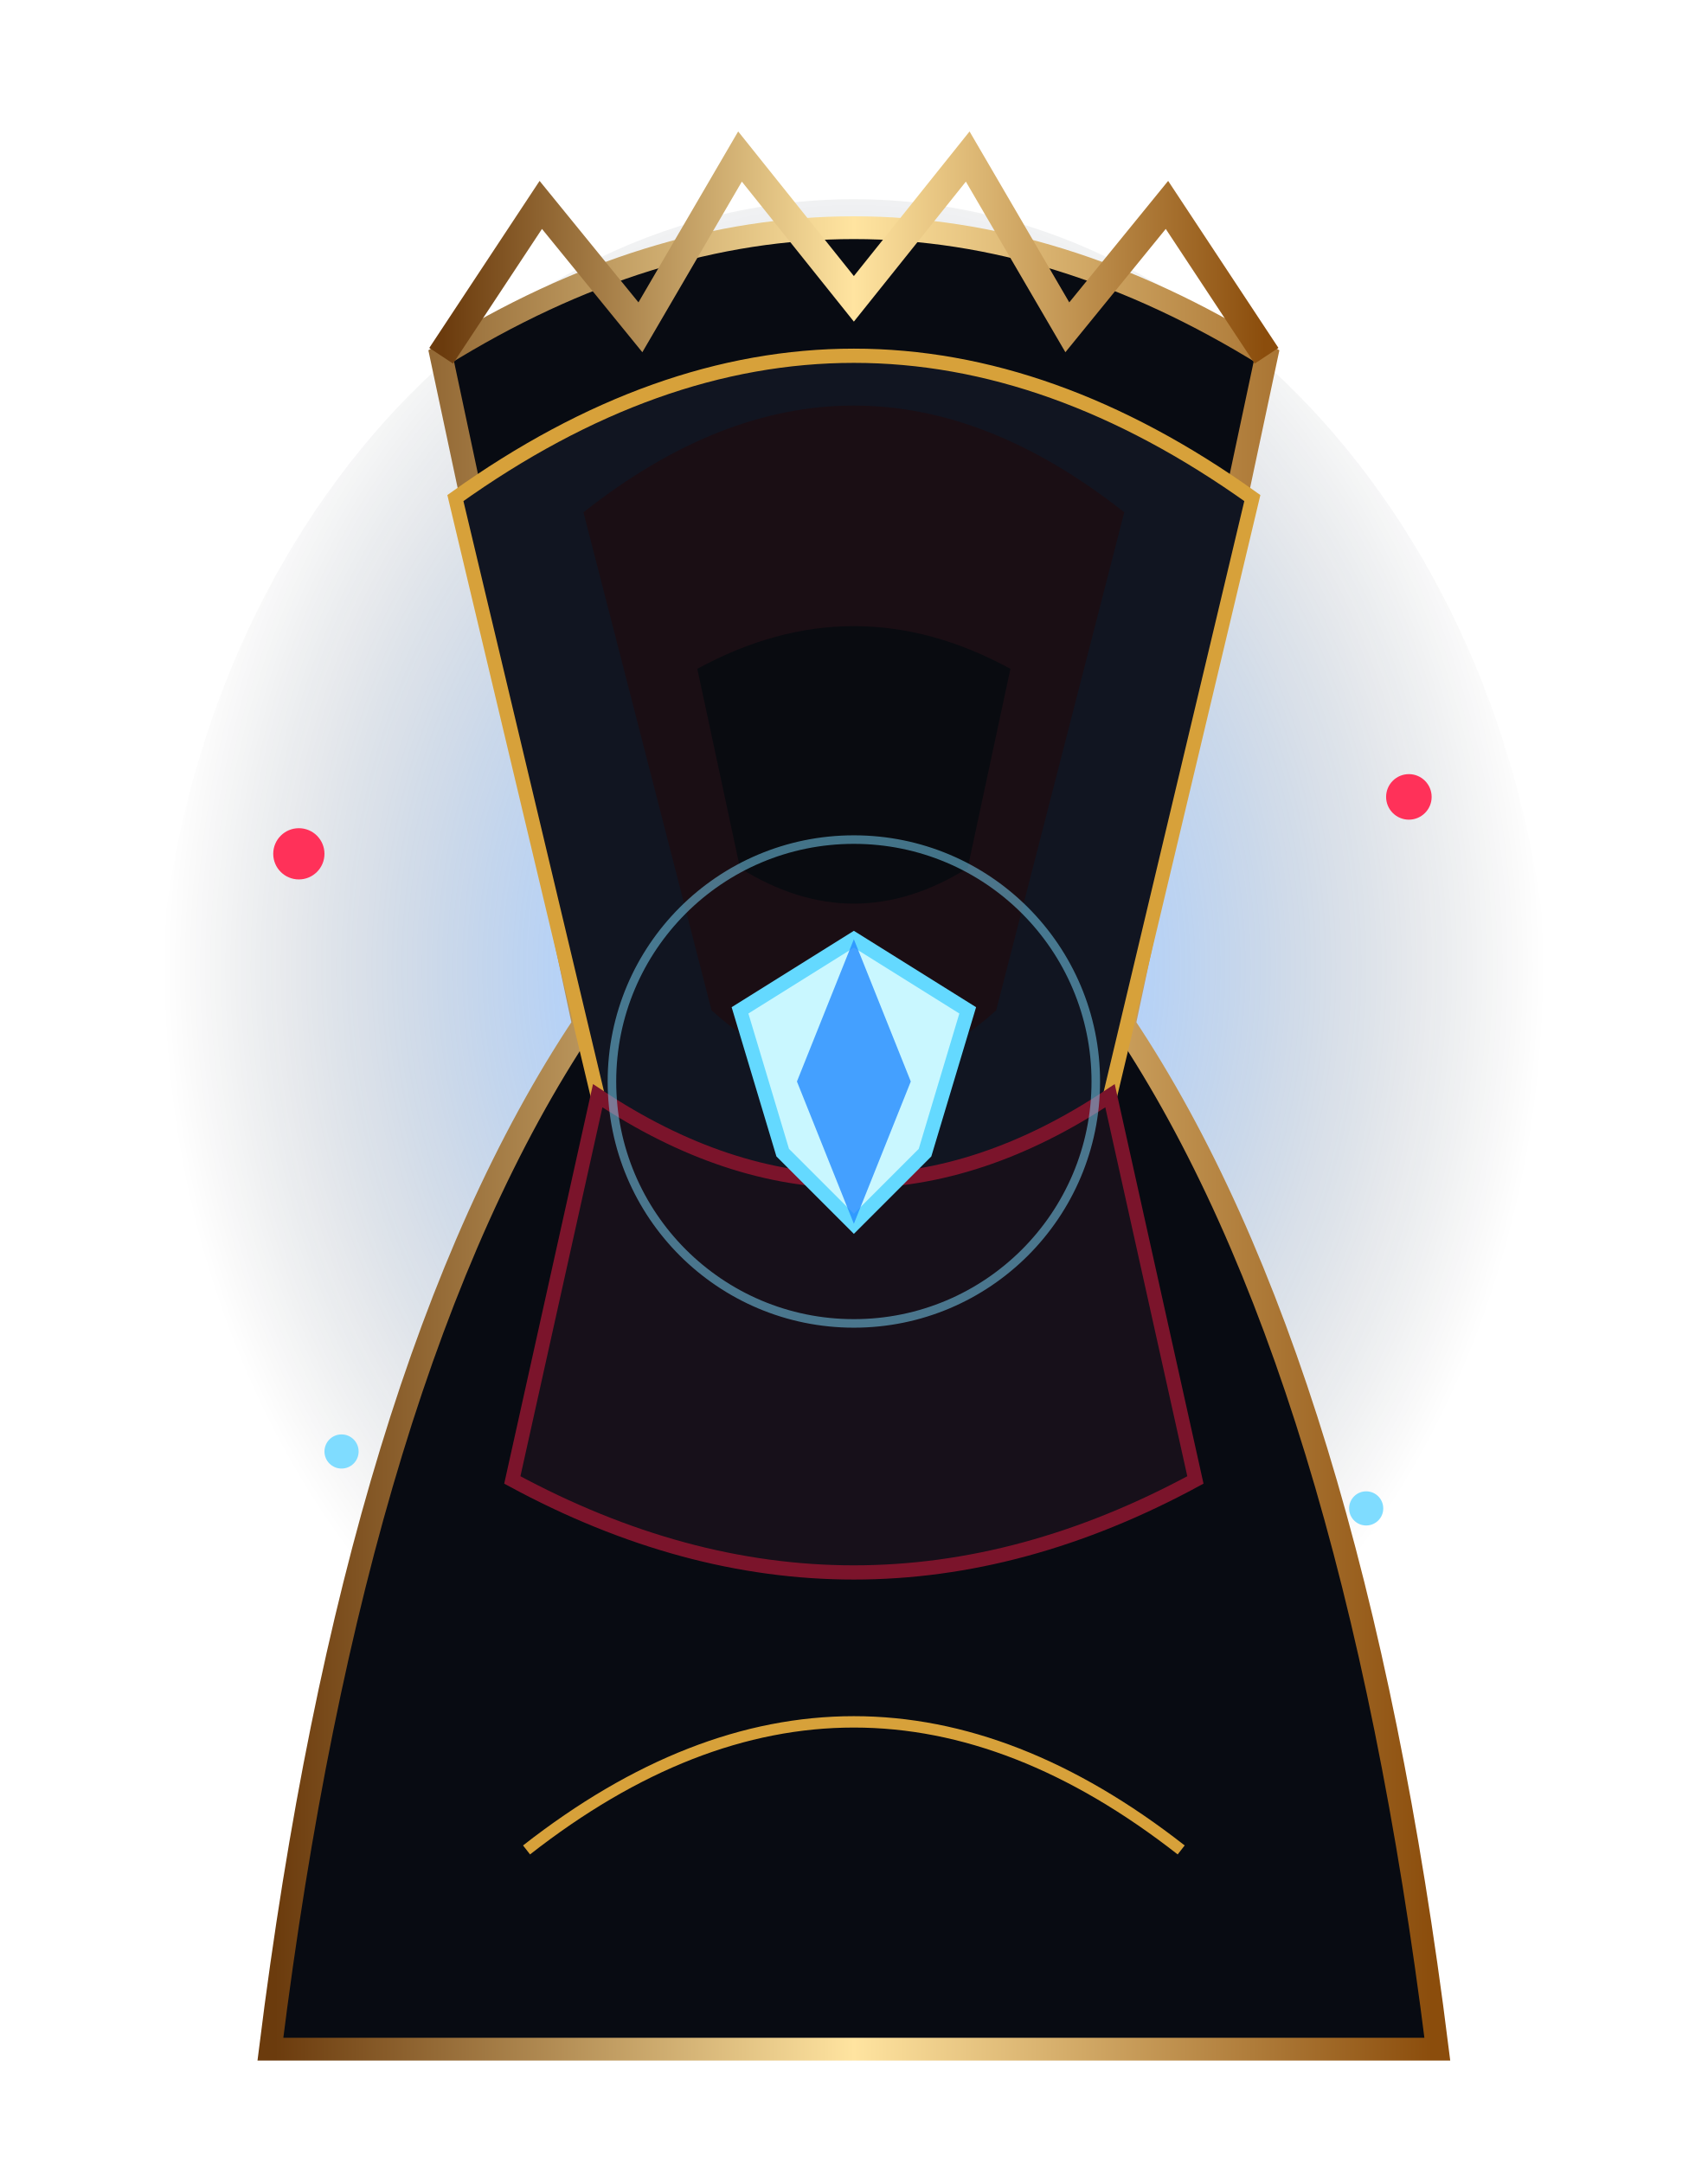
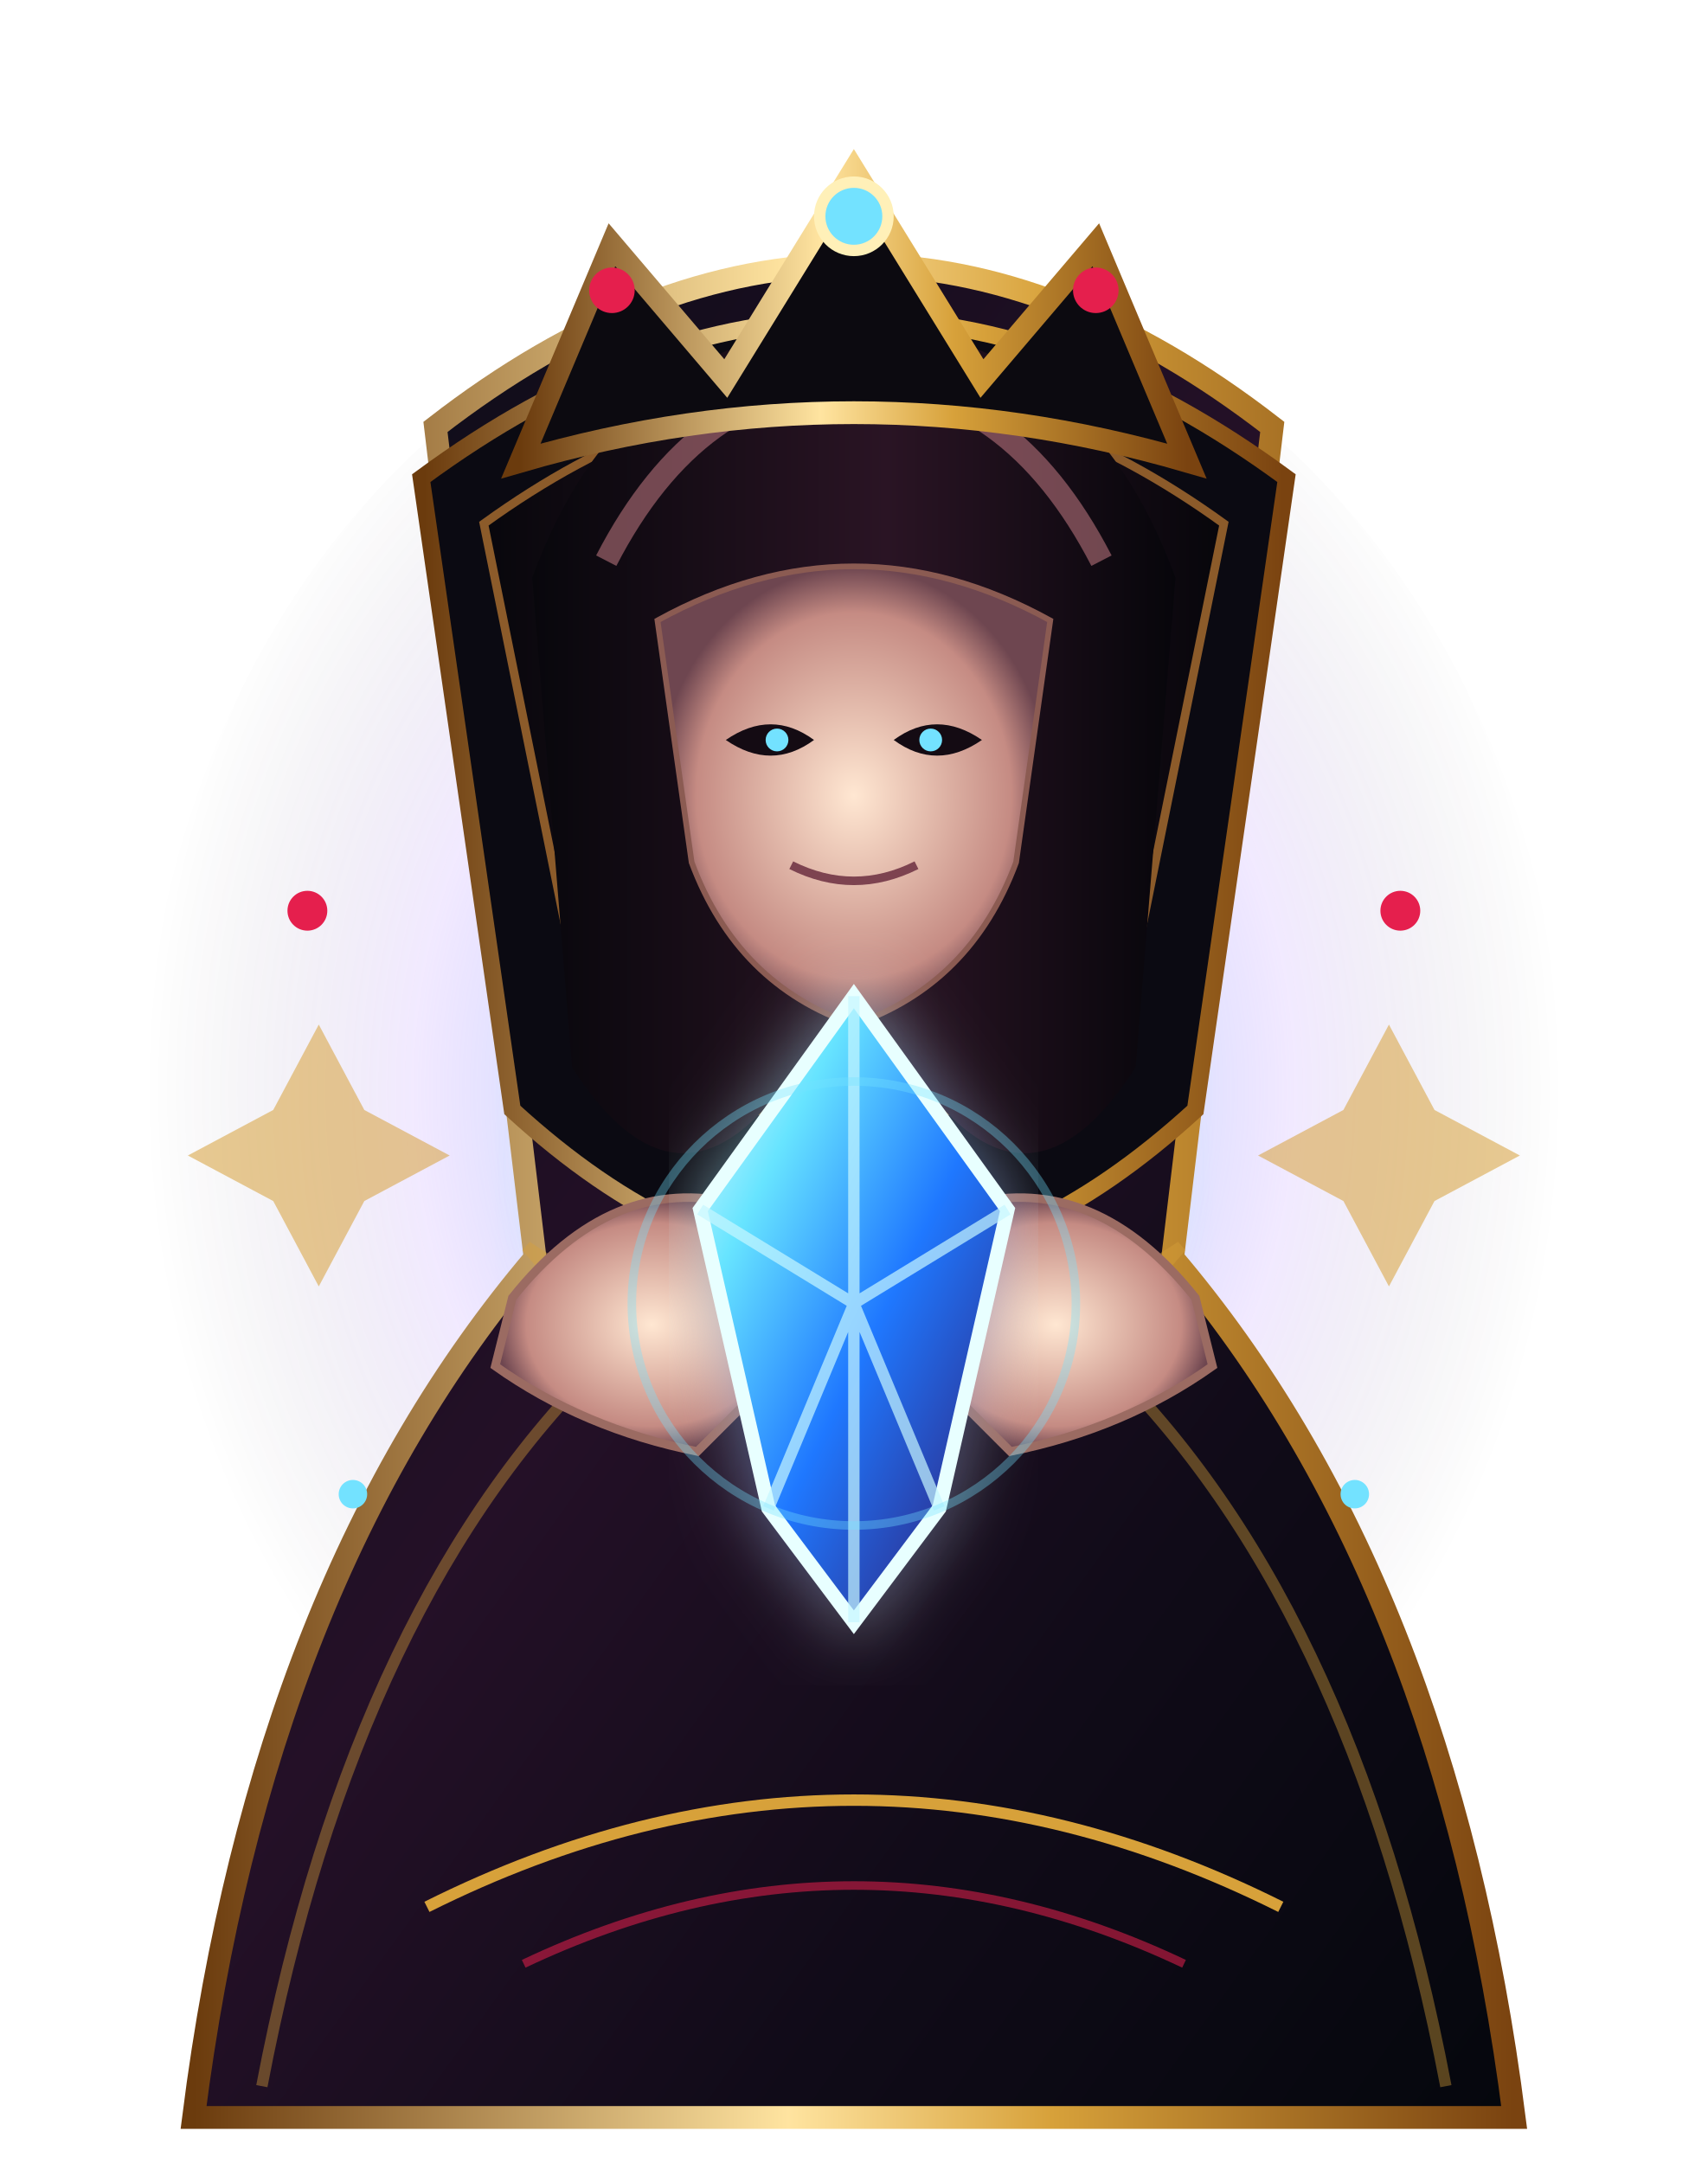
<svg xmlns="http://www.w3.org/2000/svg" viewBox="0 0 600 760">
  <defs>
-     <radialGradient id="a" cx="50%" cy="45%">
-       <stop stop-color="#7bdfff" stop-opacity=".95" />
-       <stop offset=".35" stop-color="#187cff" stop-opacity=".35" />
+     <radialGradient id="a" cx="50%" cy="48%">
+       <stop stop-color="#a9f5ff" stop-opacity=".98" />
+       <stop offset=".22" stop-color="#4bd6ff" stop-opacity=".42" />
+       <stop offset=".62" stop-color="#8d4cff" stop-opacity=".12" />
      <stop offset="1" stop-color="#000" stop-opacity="0" />
    </radialGradient>
-     <linearGradient id="g" x1="0" x2="1">
+     <linearGradient id="robe" x1="0" y1="0" x2="1" y2="1">
+       <stop stop-color="#090b15" />
+       <stop offset=".45" stop-color="#241027" />
+       <stop offset=".72" stop-color="#100b18" />
+       <stop offset="1" stop-color="#05070d" />
+     </linearGradient>
+     <linearGradient id="gold" x1="0" x2="1">
      <stop stop-color="#6b3b0d" />
-       <stop offset=".5" stop-color="#ffe4a0" />
-       <stop offset="1" stop-color="#8b4d0c" />
+       <stop offset=".45" stop-color="#ffe4a0" />
+       <stop offset=".65" stop-color="#d7a13a" />
+       <stop offset="1" stop-color="#7a4310" />
    </linearGradient>
-     <linearGradient id="r">
-       <stop stop-color="#ff4868" />
-       <stop offset="1" stop-color="#720d25" />
+     <linearGradient id="hair" x1="0" x2="1">
+       <stop stop-color="#08070c" />
+       <stop offset=".55" stop-color="#2a1424" />
+       <stop offset="1" stop-color="#07060b" />
    </linearGradient>
+     <radialGradient id="skin">
+       <stop stop-color="#ffe7d2" />
+       <stop offset=".8" stop-color="#c58b83" />
+       <stop offset="1" stop-color="#6e4650" />
+     </radialGradient>
+     <linearGradient id="crystal" x1="0" y1="0" x2="1" y2="1">
+       <stop stop-color="#f3ffff" />
+       <stop offset=".25" stop-color="#67e4ff" />
+       <stop offset=".55" stop-color="#1f78ff" />
+       <stop offset="1" stop-color="#32105f" />
+     </linearGradient>
+     <filter id="glow">
+       <feGaussianBlur stdDeviation="12" />
+     </filter>
  </defs>
-   <ellipse cx="300" cy="370" rx="245" ry="300" fill="url(#a)" />
-   <path d="M95 720Q125 480 205 360L155 125Q300 35 445 125L395 360Q475 480 505 720Z" fill="#080b12" stroke="url(#g)" stroke-width="8" />
-   <path d="M160 175Q300 75 440 175L390 385Q300 470 210 385Z" fill="#111521" stroke="#d7a13a" stroke-width="5" />
-   <path d="M210 385Q300 445 390 385L420 520Q300 585 180 520Z" fill="#17101a" stroke="#7b142b" stroke-width="5" />
-   <path d="M205 180Q300 105 395 180L350 355Q300 400 250 355Z" fill="#1a0e14" />
-   <path d="M245 235Q300 205 355 235L340 305Q300 330 260 305Z" fill="#090b10" />
-   <path d="M260 355L300 330L340 355L325 405L300 430L275 405Z" fill="#c9f7ff" stroke="#64d9ff" stroke-width="5" />
-   <path d="M300 330L320 380L300 430L280 380Z" fill="#238bff" opacity=".8" />
-   <circle cx="300" cy="380" r="85" fill="none" stroke="#7fdcff" stroke-opacity=".5" stroke-width="3" />
-   <path d="M155 125L190 72L225 115L260 55L300 105L340 55L375 115L410 72L445 125" fill="none" stroke="url(#g)" stroke-width="10" />
-   <path d="M185 650Q300 560 415 650" fill="none" stroke="#d7a13a" stroke-width="4" />
-   <circle cx="105" cy="300" r="9" fill="#ff3159" />
-   <circle cx="495" cy="280" r="8" fill="#ff3159" />
-   <circle cx="120" cy="510" r="6" fill="#7fdcff" />
-   <circle cx="480" cy="530" r="6" fill="#7fdcff" />
+   <ellipse cx="300" cy="395" rx="250" ry="300" fill="url(#a)" />
+   <ellipse cx="300" cy="410" rx="105" ry="105" fill="#55dfff" opacity=".28" filter="url(#glow)" />
+   <path d="M68 744Q92 555 188 442L153 150Q300 36 447 150L412 442Q508 555 532 744Z" fill="url(#robe)" stroke="url(#gold)" stroke-width="8" />
+   <path d="M92 733Q125 560 216 474L185 438Q300 514 415 438L384 474Q475 560 508 733" fill="none" stroke="#d7a13a66" stroke-width="4" />
+   <path d="M148 168Q300 56 452 168L420 390Q300 500 180 390Z" fill="#0b0a12" stroke="url(#gold)" stroke-width="6" />
+   <path d="M170 184Q300 90 430 184L397 347Q300 445 203 347Z" fill="url(#hair)" stroke="#8c5b2a" stroke-width="3" />
+   <path d="M187 203Q218 118 300 113Q382 118 413 203L399 375Q365 428 330 388L300 334L270 388Q235 428 201 375Z" fill="url(#hair)" />
+   <path d="M213 197Q245 135 300 134Q355 135 387 197" fill="none" stroke="#c27b83" stroke-opacity=".55" stroke-width="8" />
+   <path d="M231 218Q300 180 369 218L357 303Q341 346 300 360Q259 346 243 303Z" fill="url(#skin)" stroke="#8b5b52" stroke-width="2" />
+   <path d="M255 260Q271 249 286 260Q271 271 255 260ZM314 260Q329 249 345 260Q329 271 314 260Z" fill="#140b13" />
+   <circle cx="273" cy="260" r="4" fill="#73e2ff" />
+   <circle cx="327" cy="260" r="4" fill="#73e2ff" />
+   <path d="M278 304Q300 315 322 304" fill="none" stroke="#7d4350" stroke-width="3" />
+   <path d="M183 162L215 86L255 133L300 60L345 133L385 86L417 162Q300 128 183 162Z" fill="#0c0a10" stroke="url(#gold)" stroke-width="8" />
+   <circle cx="300" cy="76" r="12" fill="#73e2ff" stroke="#fff0b8" stroke-width="4" />
+   <circle cx="215" cy="102" r="8" fill="#e51f4d" />
+   <circle cx="385" cy="102" r="8" fill="#e51f4d" />
+   <path d="M180 456Q215 412 259 423L284 471L245 510Q205 502 174 480Z" fill="url(#skin)" stroke="#9b6b62" stroke-width="3" />
+   <path d="M420 456Q385 412 341 423L316 471L355 510Q395 502 426 480Z" fill="url(#skin)" stroke="#9b6b62" stroke-width="3" />
+   <path d="M300 350L354 425L330 530L300 570L270 530L246 425Z" fill="url(#crystal)" stroke="#e8ffff" stroke-width="7" filter="url(#glow)" opacity=".5" />
+   <path d="M300 350L354 425L330 530L300 570L270 530L246 425Z" fill="url(#crystal)" stroke="#e8ffff" stroke-width="5" />
+   <path d="M300 350V570M246 425L300 458L354 425M270 530L300 458L330 530" fill="none" stroke="#c7f7ff" stroke-opacity=".7" stroke-width="4" />
+   <circle cx="300" cy="458" r="78" fill="none" stroke="#73e2ff" stroke-opacity=".35" stroke-width="3" />
+   <circle cx="108" cy="320" r="7" fill="#e51f4d" />
+   <circle cx="492" cy="320" r="7" fill="#e51f4d" />
+   <circle cx="124" cy="525" r="5" fill="#73e2ff" />
+   <circle cx="476" cy="525" r="5" fill="#73e2ff" />
+   <path d="M112 360L128 390L158 406L128 422L112 452L96 422L66 406L96 390Z" fill="#d7a13a" opacity=".55" />
+   <path d="M488 360L504 390L534 406L504 422L488 452L472 422L442 406L472 390Z" fill="#d7a13a" opacity=".55" />
+   <path d="M150 670Q300 595 450 670" fill="none" stroke="#d7a13a" stroke-width="4" />
+   <path d="M184 690Q300 635 416 690" fill="none" stroke="#e51f4d" stroke-opacity=".55" stroke-width="3" />
</svg>
